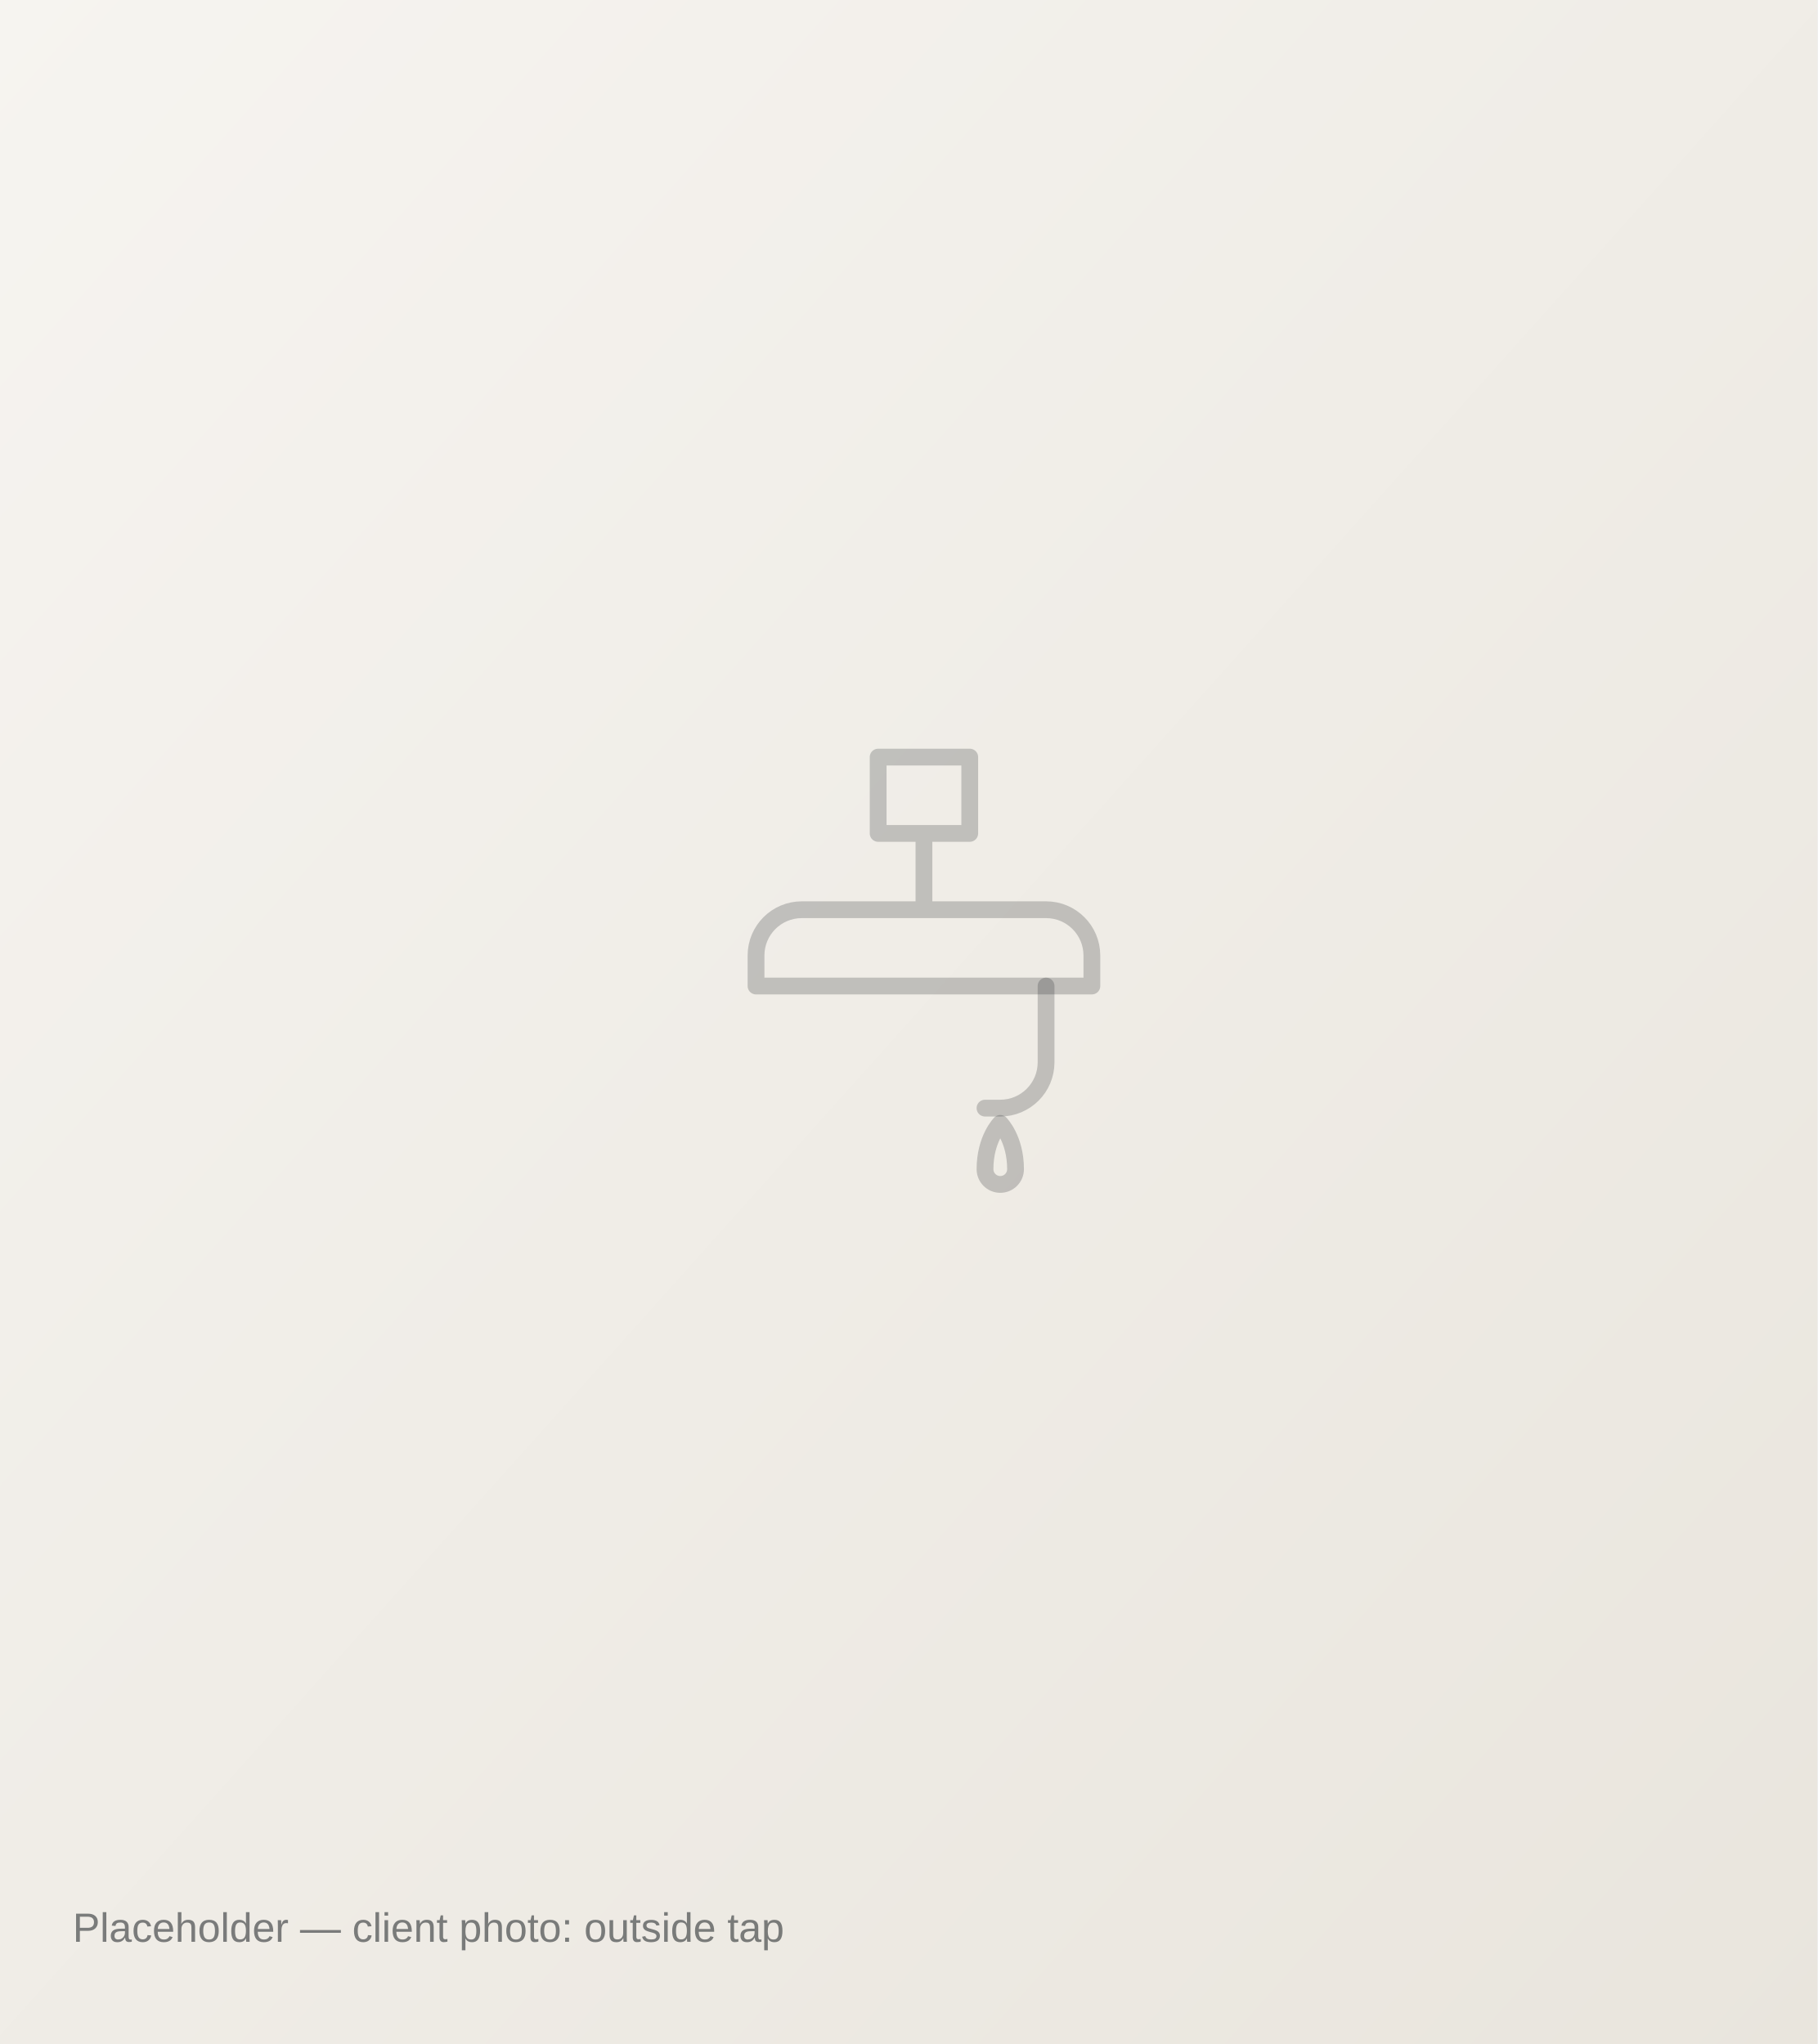
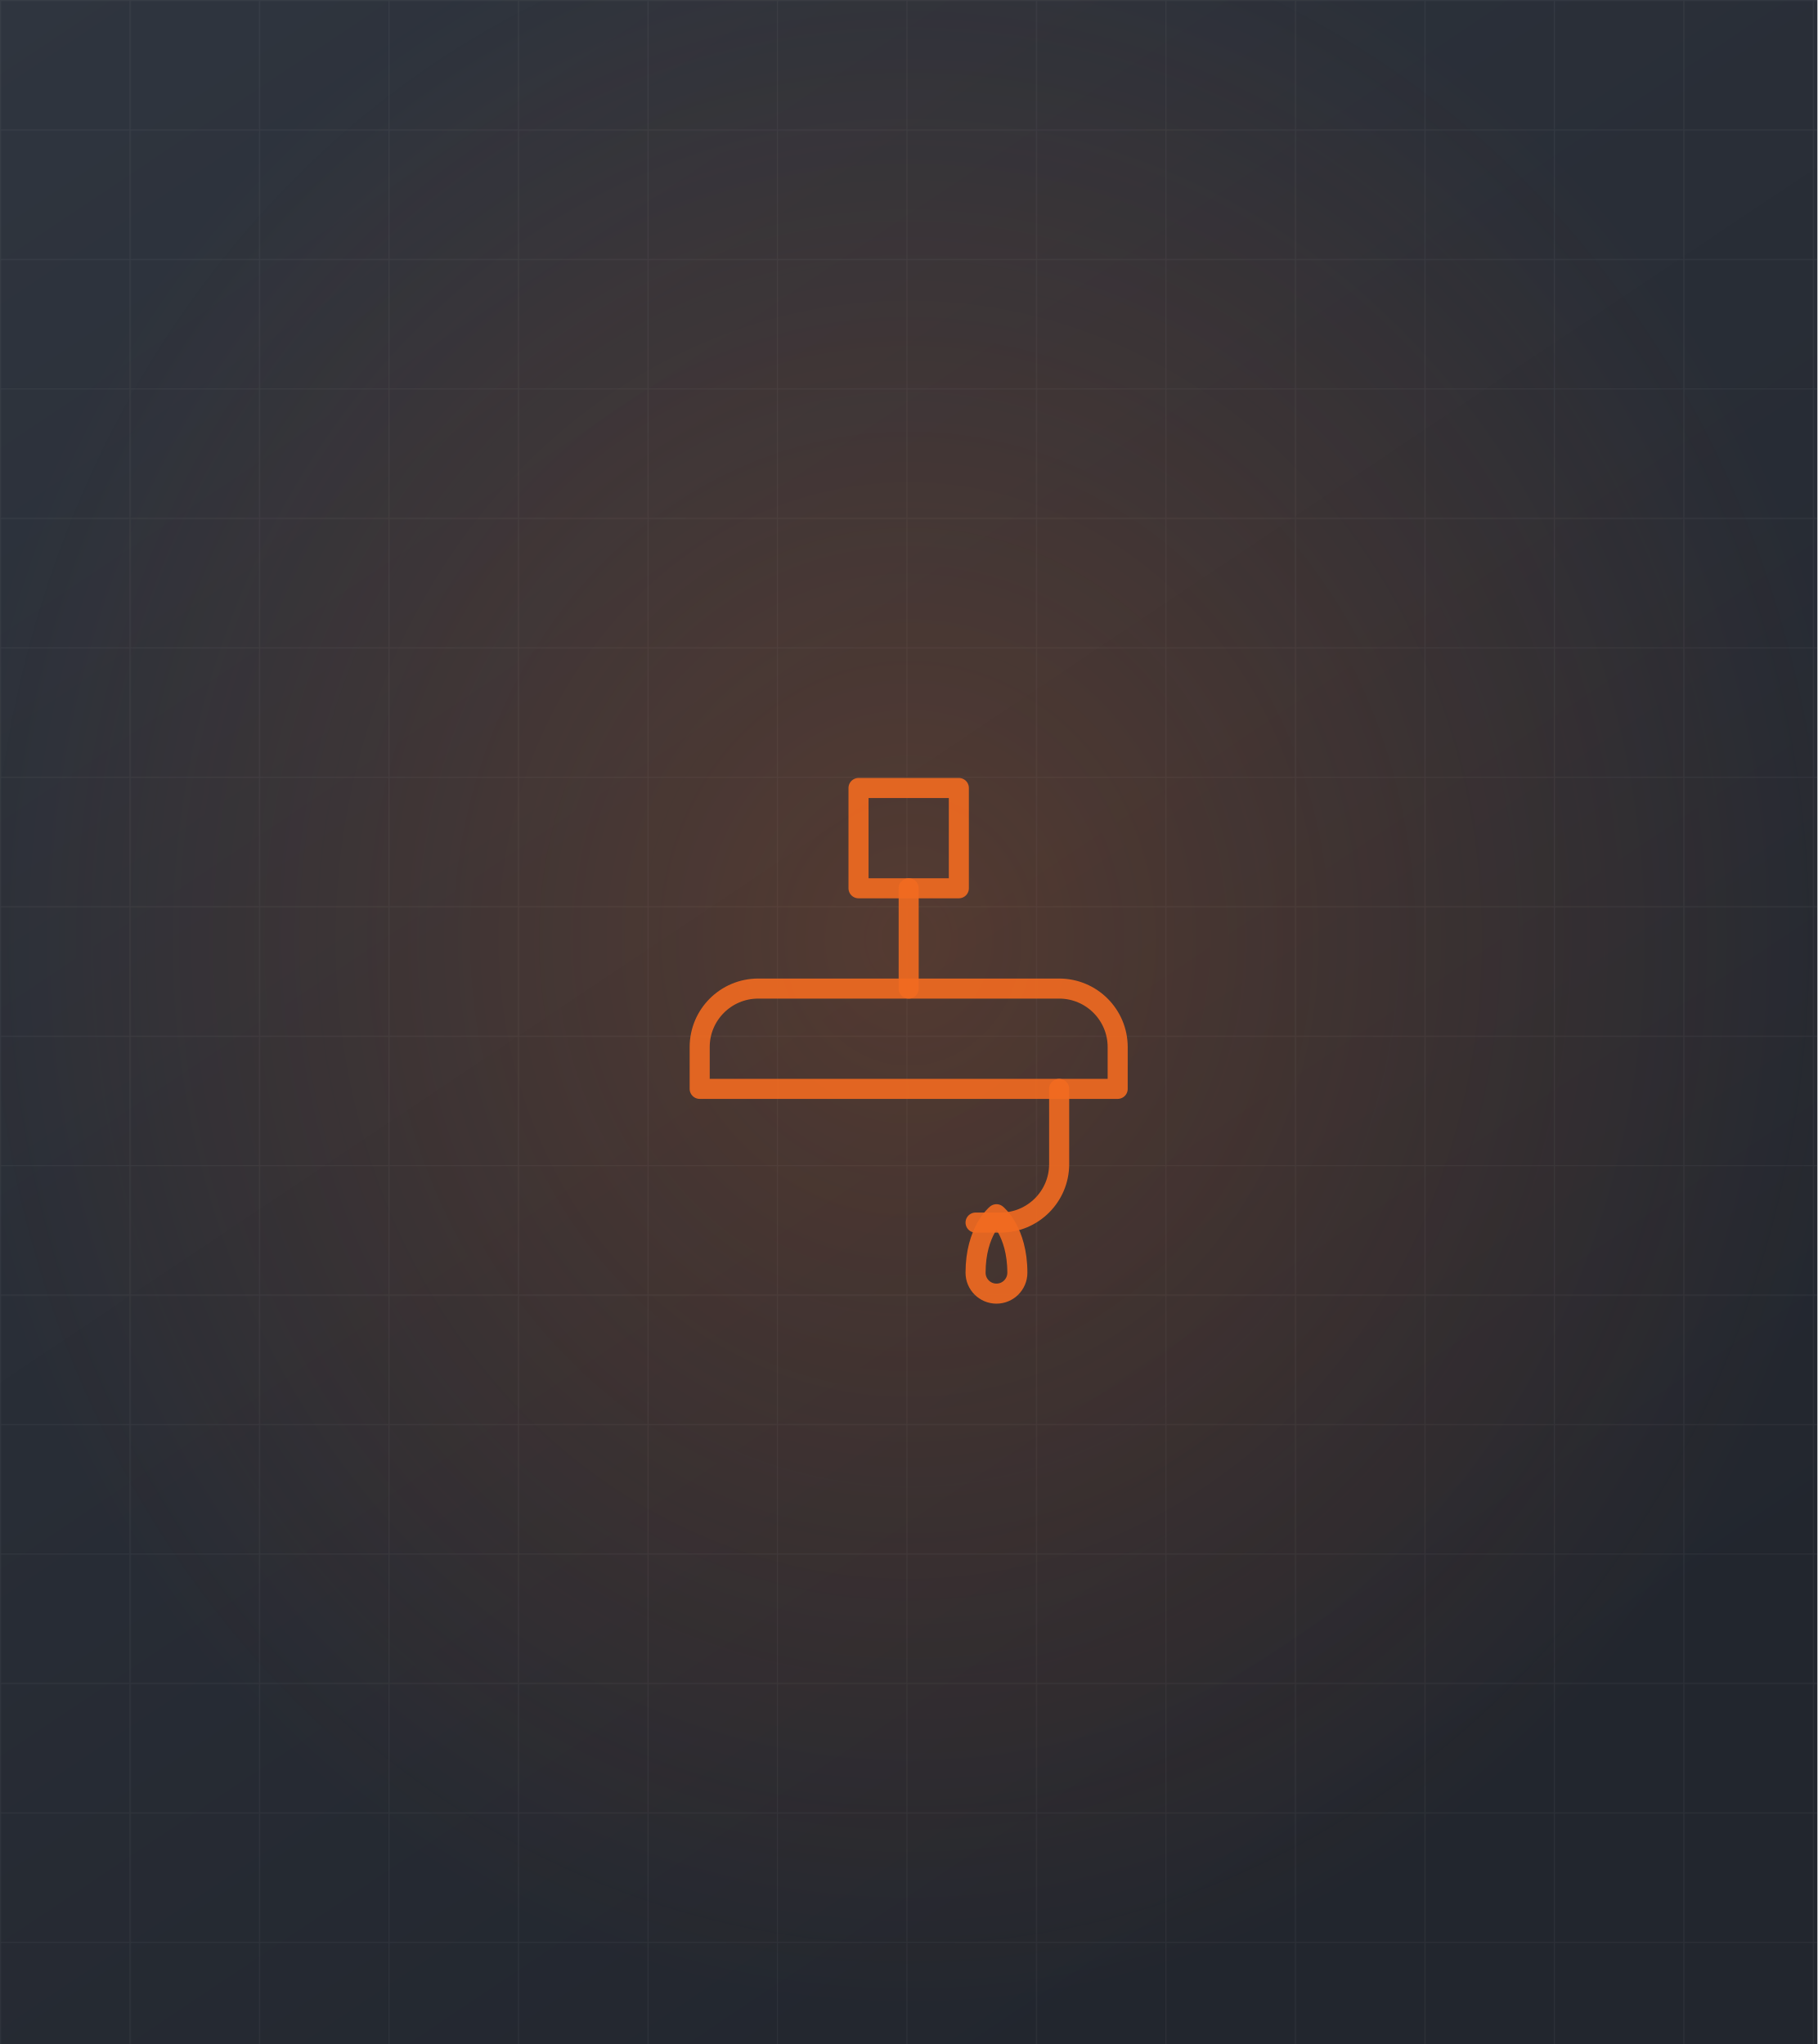
- <svg xmlns="http://www.w3.org/2000/svg" width="800" height="900" viewBox="0 0 800 900" role="img" aria-label="outside tap">
+ <svg xmlns="http://www.w3.org/2000/svg" width="800" height="900" viewBox="0 0 800 900" role="presentation">
  <defs>
-     <linearGradient id="g" x1="0" y1="0" x2="1" y2="1">
-       <stop offset="0" stop-color="#f6f4f0" />
-       <stop offset="1" stop-color="#e9e5dd" />
+     <linearGradient id="bg" x1="0" y1="0" x2="0.6" y2="1">
+       <stop offset="0" stop-color="#2f353f" />
+       <stop offset="1" stop-color="#22262e" />
    </linearGradient>
+     <radialGradient id="glow" cx="50%" cy="46%" r="52%">
+       <stop offset="0" stop-color="#f26b21" stop-opacity="0.22" />
+       <stop offset="1" stop-color="#f26b21" stop-opacity="0" />
+     </radialGradient>
+     <pattern id="grid" width="57" height="57" patternUnits="userSpaceOnUse">
+       <path d="M57 0H0V57" fill="none" stroke="#ffffff" stroke-opacity="0.045" stroke-width="1" />
+     </pattern>
  </defs>
-   <rect width="800" height="900" fill="url(#g)" />
-   <g transform="translate(232 246) scale(3.36)" fill="none" stroke="#1b1f24" stroke-opacity="0.22" stroke-width="2.2" stroke-linecap="round" stroke-linejoin="round">
-     <path d="M46 26h12v10H46zM52 36v10M36 46h32a6 6 0 0 1 6 6v4H30v-4a6 6 0 0 1 6-6z" />
-     <path d="M68 56v10a6 6 0 0 1-6 6h-2" />
-     <path d="M60 80c0-4 2-6 2-6s2 2 2 6a2 2 0 0 1-4 0z" />
+   <rect width="800" height="900" fill="url(#bg)" />
+   <rect width="800" height="900" fill="url(#grid)" />
+   <rect width="800" height="900" fill="url(#glow)" />
+   <g transform="translate(216 266) scale(3.68)" fill="none" stroke="#f26b21" stroke-opacity="0.9" stroke-width="2.4" stroke-linecap="round" stroke-linejoin="round">
+     <path d="M44 22h12v12H44z" />
+     <path d="M50 34v12" />
+     <path d="M32 46h36a7 7 0 0 1 7 7v5H25v-5a7 7 0 0 1 7-7z" />
+     <path d="M68 58v9a7 7 0 0 1-7 7h-3" />
+     <path d="M58 80c0-5 2.5-7 2.5-7s2.5 2 2.5 7a2.5 2.5 0 0 1-5 0z" />
  </g>
-   <text x="32" y="855" font-family="Archivo, Arial, sans-serif" font-size="18" fill="#1b1f24" fill-opacity="0.55">Placeholder — client photo: outside tap</text>
</svg>
